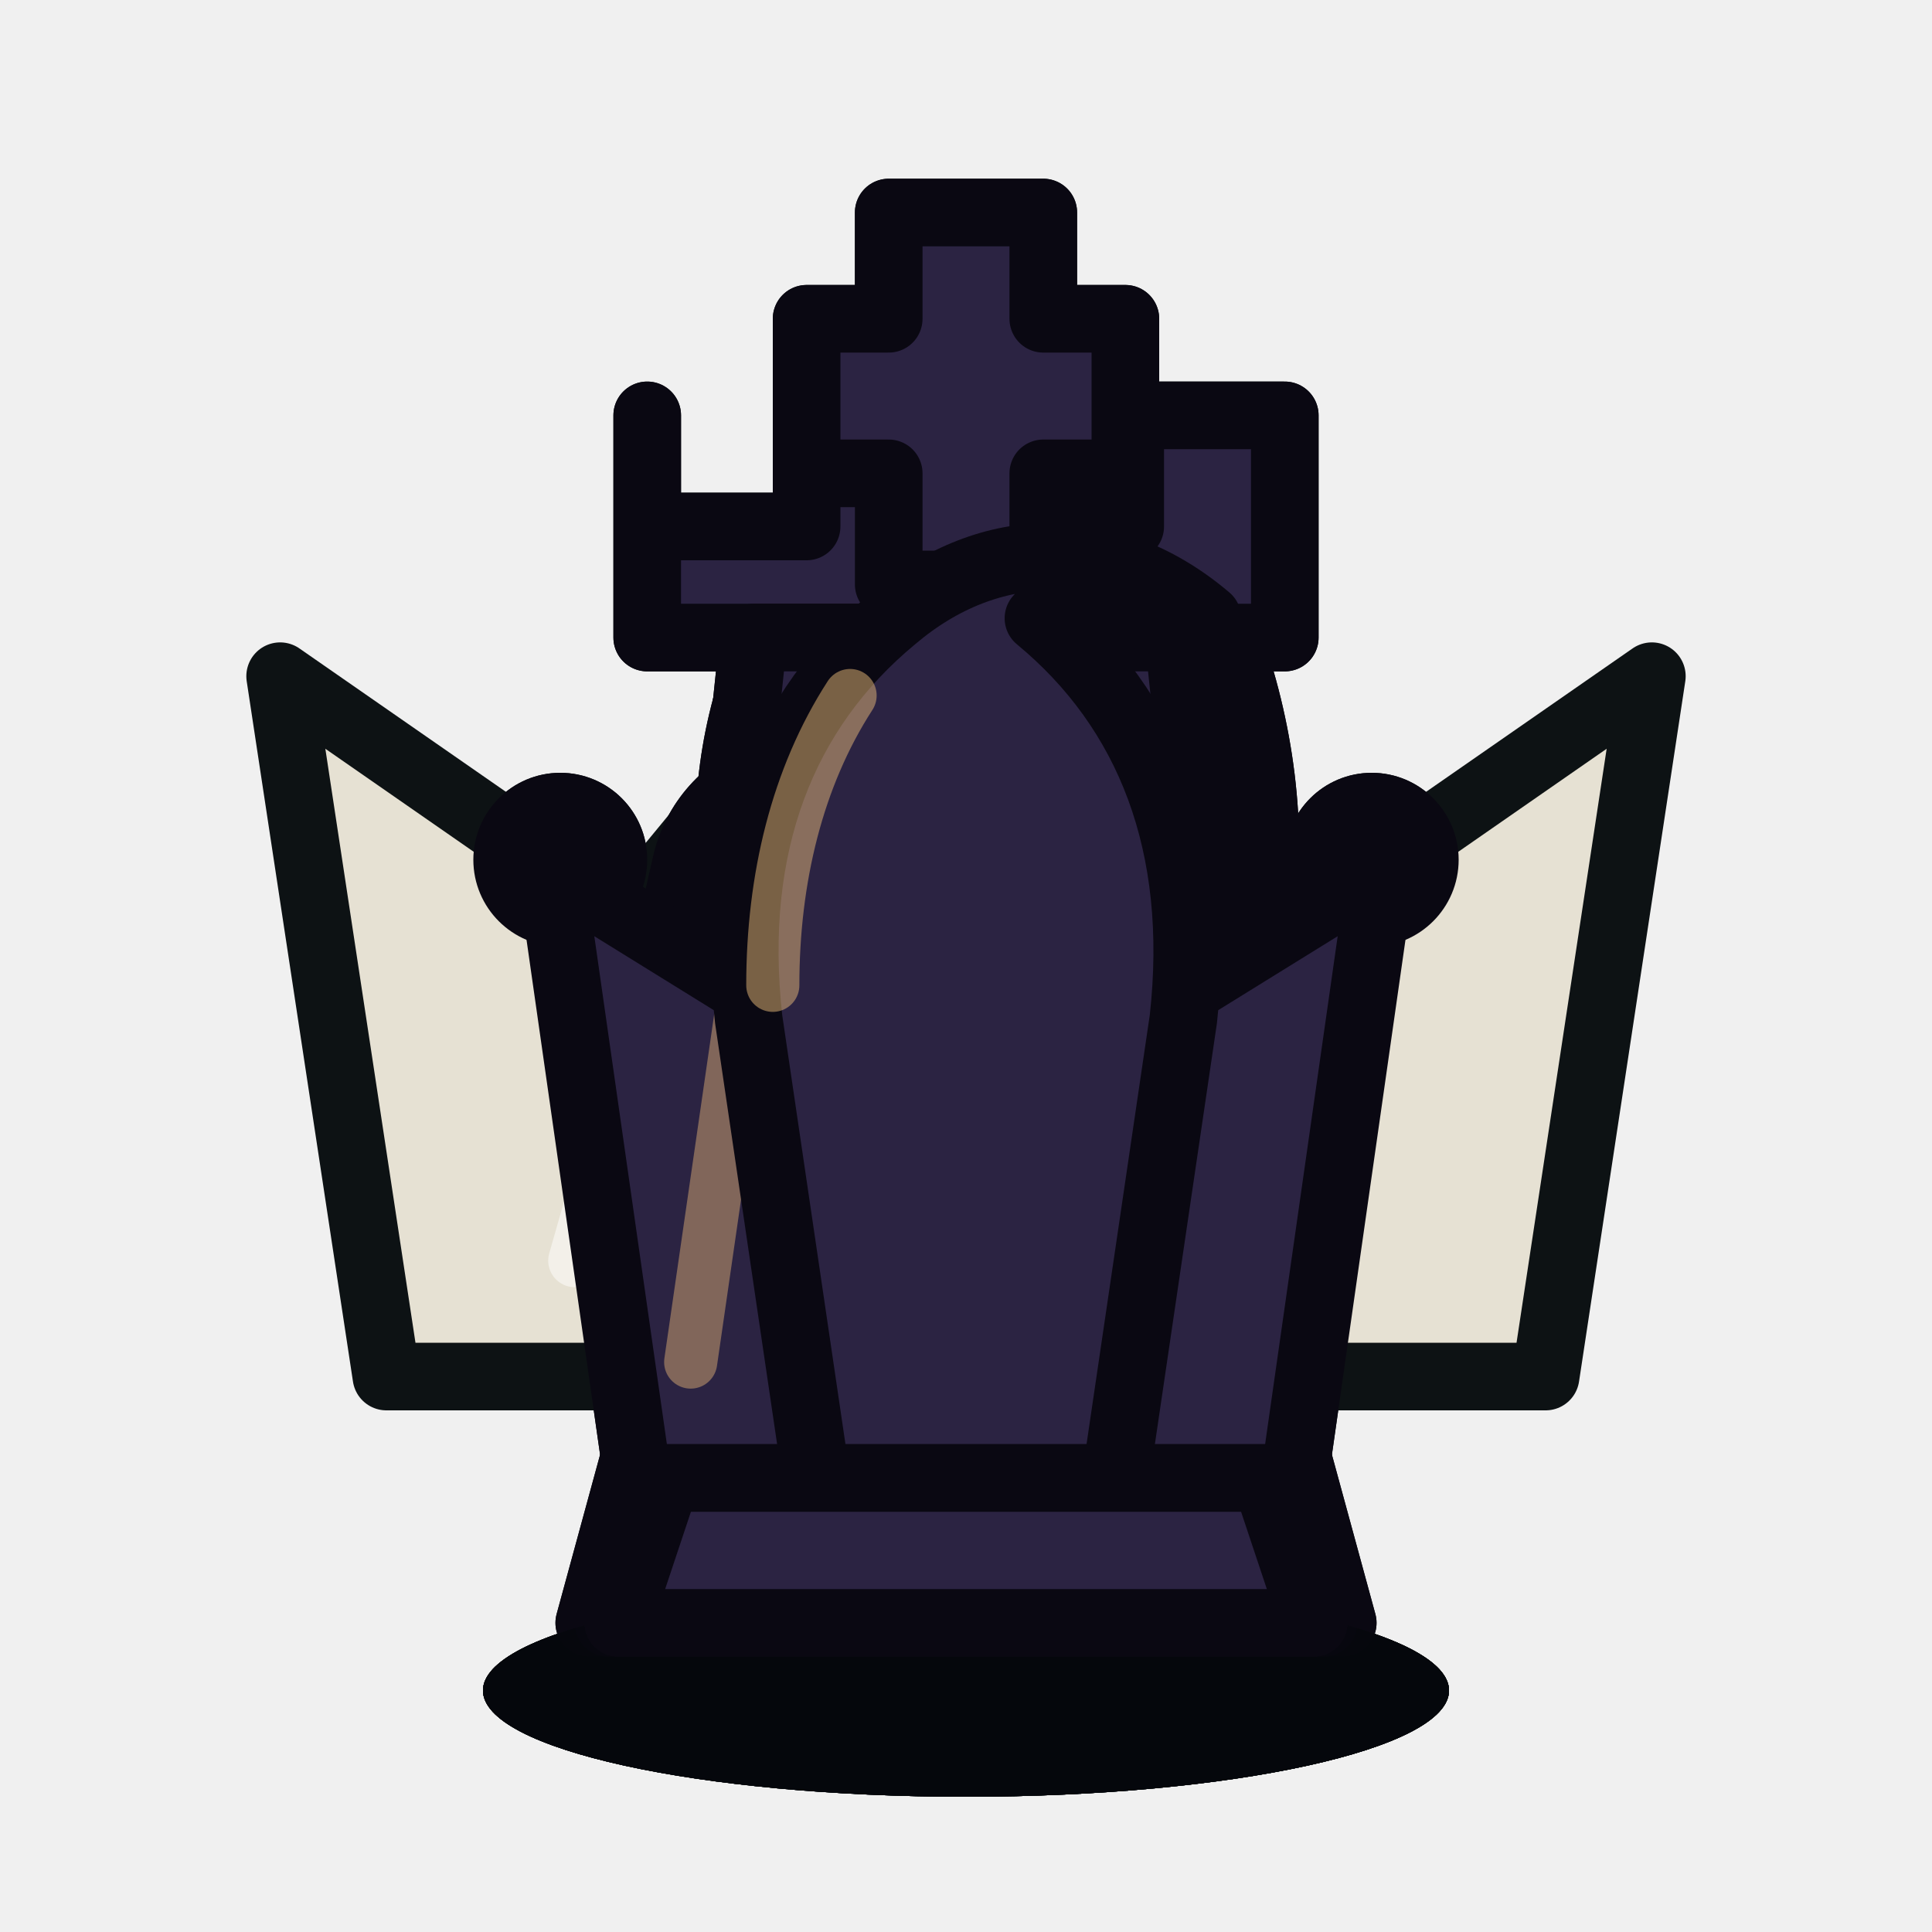
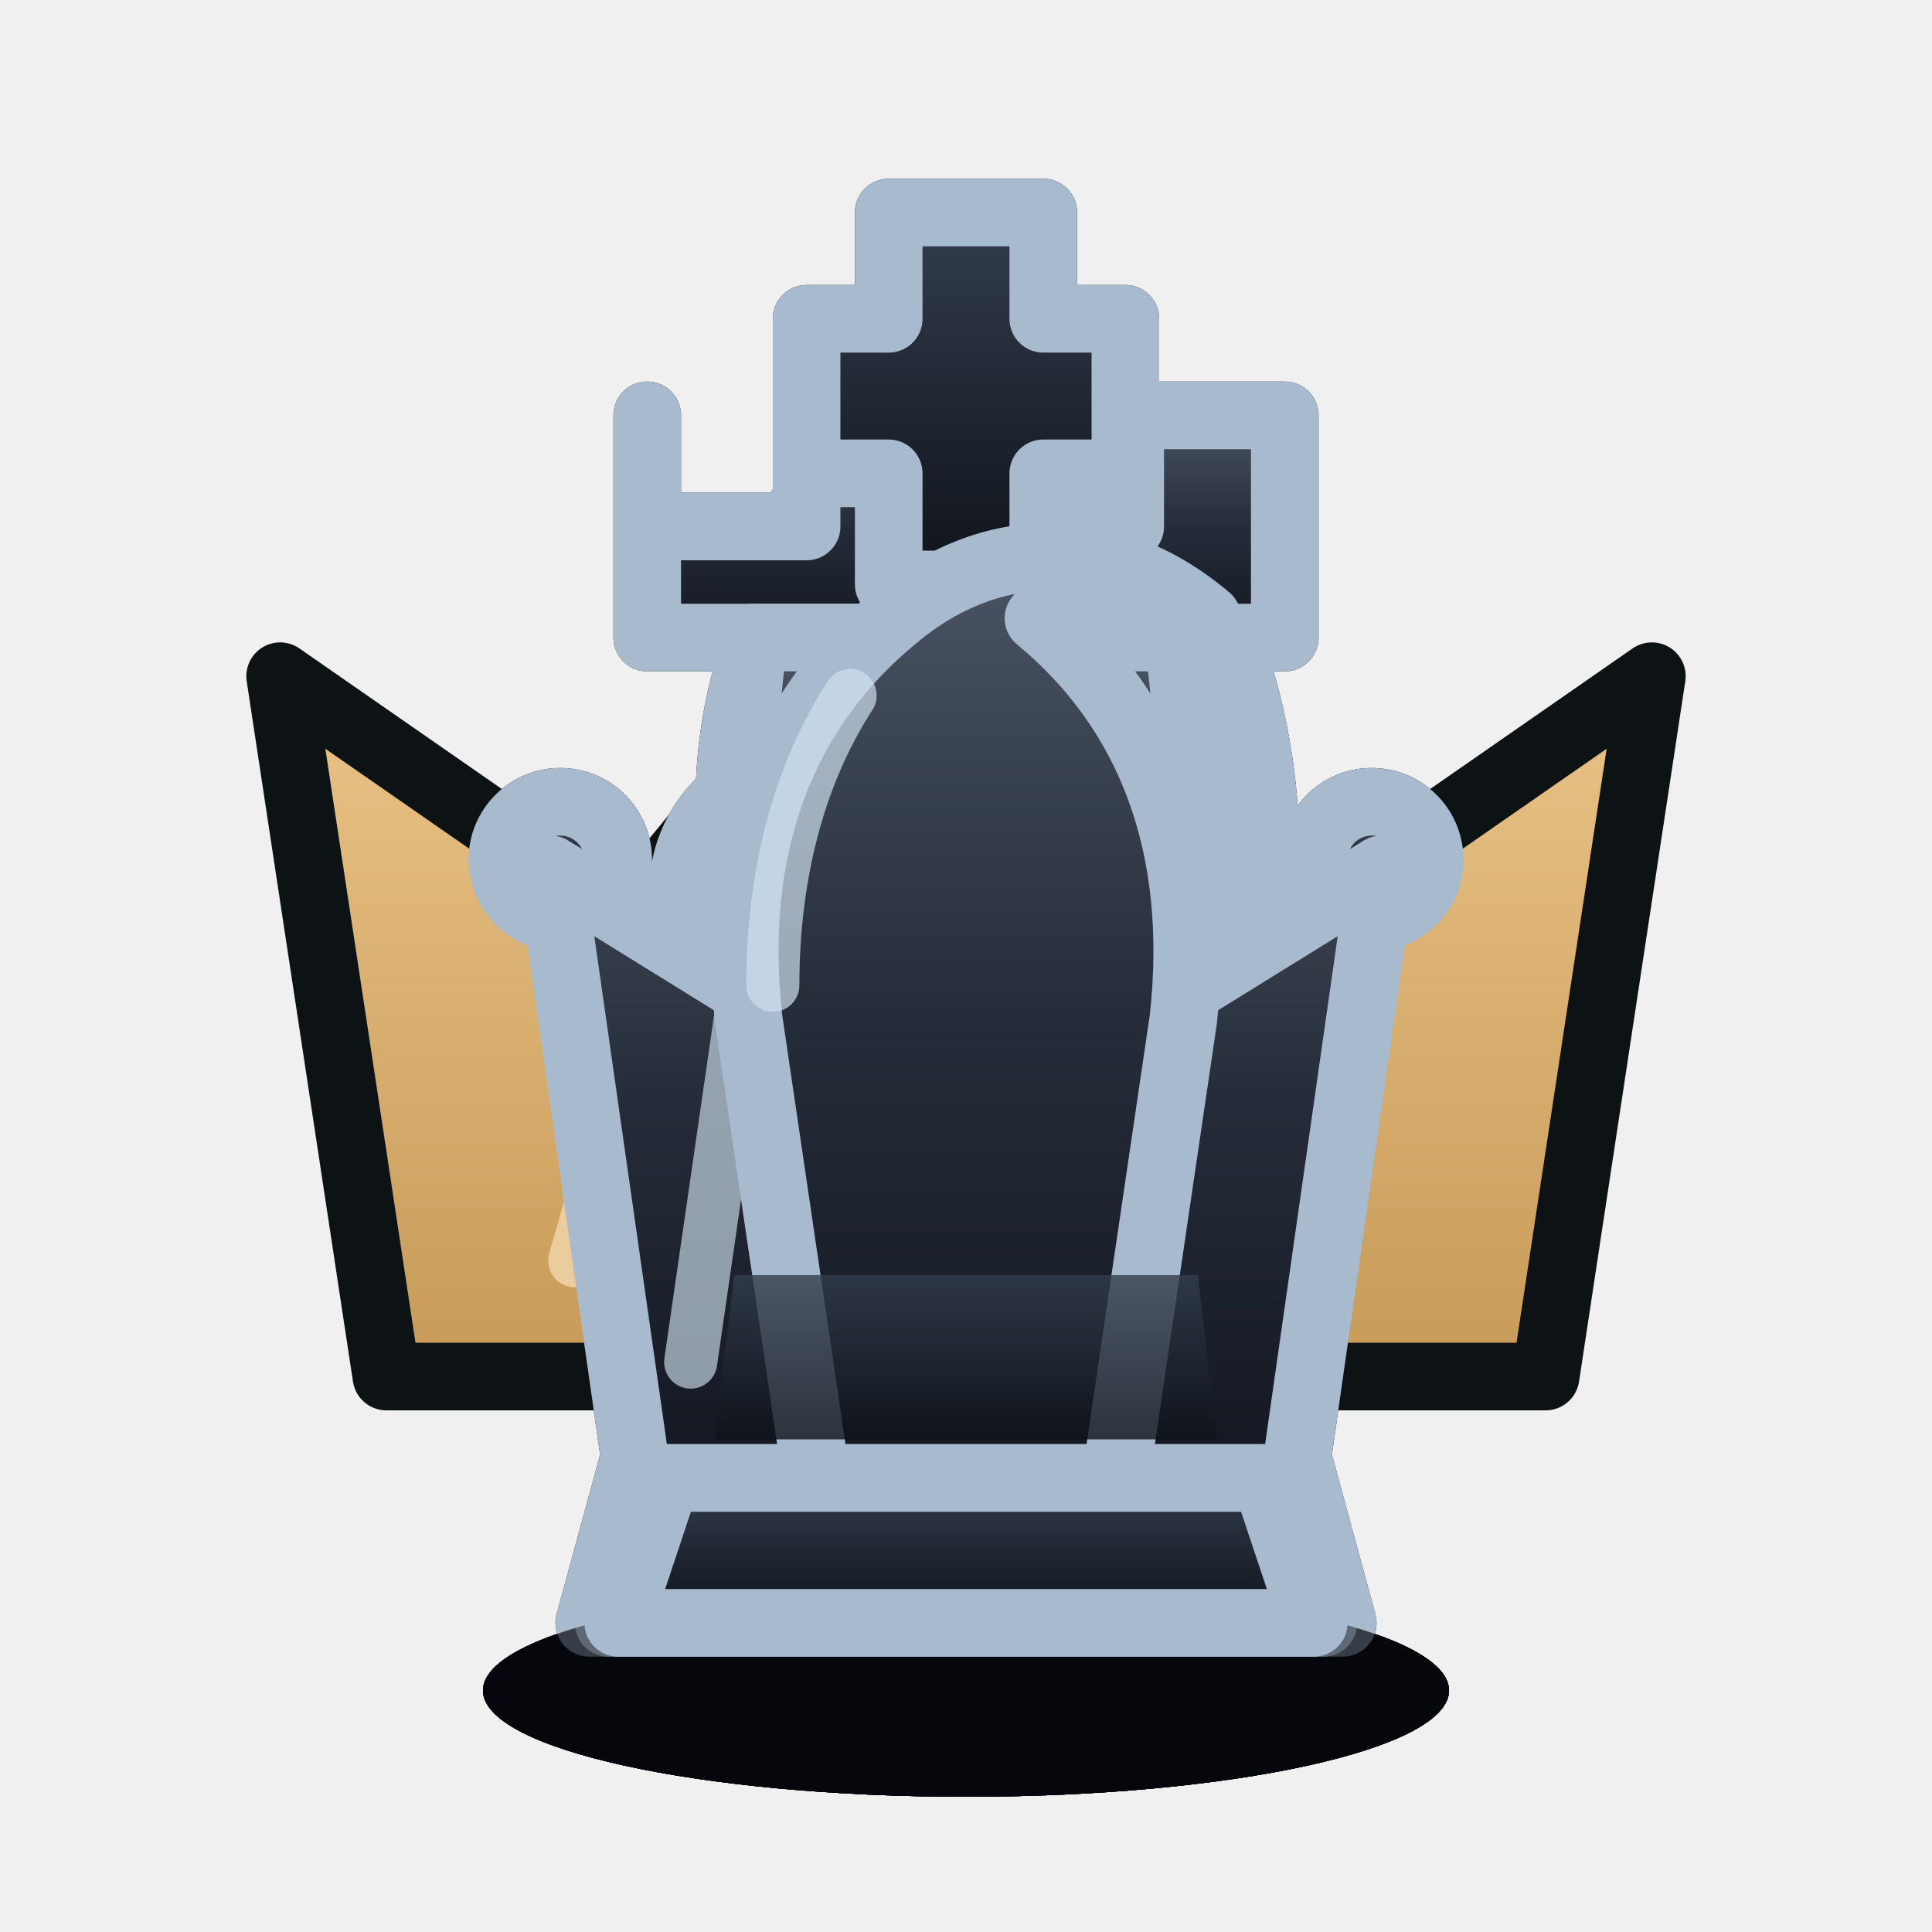
<svg xmlns="http://www.w3.org/2000/svg" width="40px" height="40px" viewBox="0 0 40 40" version="1.1">
+   <defs>
+     <linearGradient id="ivory" x1="0" y1="0" x2="0" y2="1">
+       <stop offset="0" stop-color="#faf5e8" />
+       <stop offset="0.55" stop-color="#ece2cb" />
+       <stop offset="1" stop-color="#cbbd9e" />
+     </linearGradient>
+     <linearGradient id="ivory-edge" x1="0" y1="0" x2="0" y2="1">
+       <stop offset="0" stop-color="#e7dbc0" />
+       <stop offset="1" stop-color="#b1a180" />
+     </linearGradient>
+     <linearGradient id="obsidian" x1="0" y1="0" x2="0" y2="1">
+       <stop offset="0" stop-color="#4a5464" />
+       <stop offset="0.5" stop-color="#252c39" />
+       <stop offset="1" stop-color="#131720" />
+     </linearGradient>
+     <linearGradient id="obsidian-edge" x1="0" y1="0" x2="0" y2="1">
+       <stop offset="0" stop-color="#333d4d" />
+       <stop offset="1" stop-color="#0e1219" />
+     </linearGradient>
+     <linearGradient id="gold" x1="0" y1="0" x2="0" y2="1">
+       <stop offset="0" stop-color="#f2cd92" />
+       <stop offset="1" stop-color="#c79a58" />
+     </linearGradient>
+   </defs>
  <g id="wp" stroke="#0d1214" stroke-width="1.4" stroke-linejoin="round">
    <ellipse class="sh" cx="20" cy="35" rx="10" ry="2.2" fill="#04070a" stroke="none" opacity="0.45" />
-     <circle cx="20" cy="12.6" r="3.7" fill="#e6e1d3" />
-     <path d="M16.7 15.8h6.6l2.2 9.6h-11z" fill="#e6e1d3" />
-     <path d="M12.6 33.6h14.8l-1.1-4h-12.6z" fill="#e6e1d3" />
-     <path class="hi" d="M18.2 11.2a2.4 2.4 0 0 1 1.2-1.9" fill="none" stroke="#ffffff" stroke-width="1.1" stroke-linecap="round" opacity="0.55" />
-     <path class="hi" d="M17.4 18.4l-1 6" fill="none" stroke="#ffffff" stroke-width="1.1" stroke-linecap="round" opacity="0.5" />
+     <circle cx="20" cy="12.4" r="3.9" fill="url(#ivory)" />
+     <path d="M16.6 15.8h6.8l1 2h-8.8z" fill="url(#gold)" />
+     <path d="M15.6 17.8h8.8l2.3 9.4H13.3z" fill="url(#ivory)" />
+     <path d="M12.6 33.6h14.8l-1.1-4h-12.6z" fill="url(#ivory-edge)" />
+     <path class="hi" d="M18.2 11a2.4 2.4 0 0 1 1.2-1.9" fill="none" stroke="#ffffff" stroke-width="1.1" stroke-linecap="round" opacity="0.6" />
+     <path class="hi" d="M17.4 19.2l-1 6" fill="none" stroke="#f7f0dd" stroke-width="1.1" stroke-linecap="round" opacity="0.55" />
  </g>
  <g id="wn" stroke="#0d1214" stroke-width="1.4" stroke-linejoin="round">
    <ellipse class="sh" cx="20" cy="35" rx="10" ry="2.2" fill="#04070a" stroke="none" opacity="0.45" />
-     <path d="M26.2 33.6H14.4l.6-4.6c2-1 3.3-2.5 4-4.6l-2.8-.6a3.1 3.1 0 0 1-2.5-3.7l.5-2.2a2.6 2.6 0 0 1 1.7-1.9l2.1-.8-.4-2.7 3.7 1.5c.5.2 1 .1 1.4-.2l2.1-2c.9 1.8 1.4 3.8 1.4 5.8 0 4.7-1.6 6.7-.9 11.4l1 4.4z" fill="#e6e1d3" />
+     <path d="M26.2 33.6H14.4l.6-4.6c2-1 3.3-2.5 4-4.6l-2.8-.6a3.1 3.1 0 0 1-2.5-3.7l.5-2.2a2.6 2.6 0 0 1 1.7-1.9l2.1-.8-.4-2.7 3.7 1.5c.5.2 1 .1 1.4-.2l2.1-2c.9 1.8 1.4 3.8 1.4 5.8 0 4.7-1.6 6.7-.9 11.4l1 4.4z" fill="url(#ivory)" />
+     <path d="M21.9 15.1l1.7-1.6c.9 1.8 1.4 3.8 1.4 5.8 0 4.7-1.6 6.7-.9 11.4l1 4.4h-2.6l-1-4.2c-.7-4.7-.9-6.9-.8-9.6z" fill="url(#ivory-edge)" stroke="none" opacity="0.7" />
    <circle cx="17.6" cy="15.4" r="0.9" fill="#0d1214" stroke="none" />
-     <path class="hi" d="M19.6 13.4c2.6 1.6 4 4.3 4 7.6" fill="none" stroke="#ffffff" stroke-width="1.1" stroke-linecap="round" opacity="0.55" />
+     <path class="hi" d="M19.6 13.4c2.6 1.6 4 4.3 4 7.6" fill="none" stroke="#ffffff" stroke-width="1.1" stroke-linecap="round" opacity="0.6" />
  </g>
  <g id="wb" stroke="#0d1214" stroke-width="1.4" stroke-linejoin="round">
    <ellipse class="sh" cx="20" cy="35" rx="10" ry="2.2" fill="#04070a" stroke="none" opacity="0.45" />
-     <path d="M20 8.4c-3 2-4.9 5.3-4.9 8.8 0 1.6.3 3 .9 4.3h8c.6-1.3.9-2.7.9-4.3 0-3.5-1.9-6.8-4.9-8.8z" fill="#e6e1d3" />
-     <path d="M18.4 11.2l3.4 4.4" fill="none" stroke="#0d1214" stroke-width="1.5" stroke-linecap="round" />
-     <path d="M14.9 22.9h10.2l.7 3h-11.6z" fill="#e6e1d3" />
-     <path d="M12.8 33.6h14.4l-1-4.2H13.8z" fill="#e6e1d3" />
-     <path class="hi" d="M17.2 12.2c-1.1 1.5-1.7 3.4-1.7 5.4" fill="none" stroke="#ffffff" stroke-width="1.1" stroke-linecap="round" opacity="0.55" />
+     <path d="M20 7.8c-3 2-4.9 5.3-4.9 8.8 0 1.6.3 3 .9 4.3h8c.6-1.3.9-2.7.9-4.3 0-3.5-1.9-6.8-4.9-8.8z" fill="url(#ivory)" />
+     <path d="M18.4 10.6l3.4 4.4" fill="none" stroke="#0d1214" stroke-width="1.5" stroke-linecap="round" />
+     <path d="M14.9 22.9h10.2l.7 3h-11.6z" fill="url(#gold)" />
+     <path d="M12.8 33.6h14.4l-1-4.2H13.8z" fill="url(#ivory-edge)" />
+     <path class="hi" d="M17.2 11.6c-1.1 1.5-1.7 3.4-1.7 5.4" fill="none" stroke="#ffffff" stroke-width="1.1" stroke-linecap="round" opacity="0.6" />
  </g>
  <g id="wr" stroke="#0d1214" stroke-width="1.4" stroke-linejoin="round">
    <ellipse class="sh" cx="20" cy="35" rx="10" ry="2.2" fill="#04070a" stroke="none" opacity="0.45" />
-     <path d="M13.4 8.6v4.6h13.2V8.6h-3.2v2.3h-3.3V8.6h-3.4v2.3h-3.3z" fill="#e6e1d3" />
-     <path d="M15.6 13.2h8.8l1.5 14.4H14.1z" fill="#e6e1d3" />
-     <path d="M12.2 33.6h15.6l-1.2-4.4H13.4z" fill="#e6e1d3" />
-     <path class="hi" d="M17 15l-1.1 10.6" fill="none" stroke="#ffffff" stroke-width="1.1" stroke-linecap="round" opacity="0.5" />
+     <path d="M13.4 8.6v4.6h13.2V8.6h-3.2v2.3h-3.3V8.6h-3.4v2.3h-3.3z" fill="url(#ivory)" />
+     <path d="M15.6 13.2h8.8l1.5 14.4H14.1z" fill="url(#ivory)" />
+     <path d="M14.8 20h10.4l.4 4H14.4z" fill="url(#ivory-edge)" stroke="none" opacity="0.65" />
+     <path d="M12.2 33.6h15.6l-1.2-4.4H13.4z" fill="url(#ivory-edge)" />
+     <path class="hi" d="M17 15l-1.1 10.6" fill="none" stroke="#ffffff" stroke-width="1.1" stroke-linecap="round" opacity="0.55" />
  </g>
  <g id="wq" stroke="#0d1214" stroke-width="1.4" stroke-linejoin="round">
    <ellipse class="sh" cx="20" cy="35" rx="10" ry="2.2" fill="#04070a" stroke="none" opacity="0.45" />
-     <circle cx="11.6" cy="17.8" r="1.1" fill="#e6e1d3" />
-     <circle cx="20" cy="13.6" r="1.1" fill="#e6e1d3" />
-     <circle cx="28.4" cy="17.8" r="1.1" fill="#e6e1d3" />
-     <path d="M13.2 30.6h13.6l1.8-12.6-4.2 2.6-2.5-5.6-1.9 5.4-1.9-5.4-2.5 5.6-4.2-2.6z" fill="#e6e1d3" />
-     <path d="M12.6 33.6h14.8l-1.1-2.8H13.7z" fill="#e6e1d3" />
-     <path class="hi" d="M15.4 20.6l-1.1 7.6" fill="none" stroke="#ffffff" stroke-width="1.1" stroke-linecap="round" opacity="0.5" />
+     <circle cx="11.6" cy="17.8" r="1.2" fill="url(#gold)" />
+     <circle cx="20" cy="13.6" r="1.2" fill="url(#gold)" />
+     <circle cx="28.4" cy="17.8" r="1.2" fill="url(#gold)" />
+     <path d="M13.2 30.6h13.6l1.8-12.6-4.2 2.6-2.5-5.6-1.9 5.4-1.9-5.4-2.5 5.6-4.2-2.6z" fill="url(#ivory)" />
+     <path d="M12.6 33.6h14.8l-1.1-2.8H13.7z" fill="url(#ivory-edge)" />
+     <path class="hi" d="M15.4 20.6l-1.1 7.6" fill="none" stroke="#ffffff" stroke-width="1.1" stroke-linecap="round" opacity="0.55" />
  </g>
  <g id="wk" stroke="#0d1214" stroke-width="1.4" stroke-linejoin="round">
    <ellipse class="sh" cx="20" cy="35" rx="10" ry="2.2" fill="#04070a" stroke="none" opacity="0.45" />
-     <path d="M18.4 4.4h3.2v2.2h1.7v3.2h-1.7v2.3h-3.2V9.8h-1.7V6.6h1.7z" fill="#e6e1d3" />
-     <path d="M25 12.8c-2-1.7-4.5-1.7-6.5 0-2.3 1.9-3.4 4.7-3 8.3l1.4 9.5h6.2l1.4-9.5c.4-3.6-.7-6.4-3-8.3l1.5-.1z" fill="#e6e1d3" transform="translate(0 0)" />
-     <path d="M12.8 33.6h14.4l-1-3h-12.4z" fill="#e6e1d3" />
-     <path class="hi" d="M17.6 14.4c-1.1 1.7-1.6 3.8-1.6 6" fill="none" stroke="#ffffff" stroke-width="1.1" stroke-linecap="round" opacity="0.55" />
+     <path d="M18.4 4.4h3.2v2.2h1.7v3.2h-1.7v2.3h-3.2V9.8h-1.7V6.6h1.7z" fill="url(#gold)" />
+     <path d="M25 12.8c-2-1.7-4.5-1.7-6.5 0-2.3 1.9-3.4 4.7-3 8.3l1.4 9.5h6.2l1.4-9.5c.4-3.6-.7-6.4-3-8.3l1.5-.1z" fill="url(#ivory)" />
+     <path d="M15.2 26.4h9.6l.4 3.4h-10.4z" fill="url(#ivory-edge)" stroke="none" opacity="0.7" />
+     <path d="M12.8 33.6h14.4l-1-3h-12.4z" fill="url(#ivory-edge)" />
+     <path class="hi" d="M17.6 14.4c-1.1 1.7-1.6 3.8-1.6 6" fill="none" stroke="#ffffff" stroke-width="1.1" stroke-linecap="round" opacity="0.6" />
  </g>
  <g id="crown" stroke="#0d1214" stroke-width="1.4" stroke-linejoin="round">
-     <path d="M8 28.5h24l2.2-14.5-7.2 5-7-8.5-7 8.5-7.2-5z" fill="#e6e1d3" />
-     <path class="hi" d="M13.5 20.5l-1.6 5.6" fill="none" stroke="#ffffff" stroke-width="1.1" stroke-linecap="round" opacity="0.5" />
+     <path d="M8 28.5h24l2.2-14.5-7.2 5-7-8.5-7 8.5-7.2-5z" fill="url(#gold)" />
+     <path class="hi" d="M13.5 20.5l-1.6 5.6" fill="none" stroke="#ffe9c4" stroke-width="1.1" stroke-linecap="round" opacity="0.6" />
  </g>
-   <g id="bp" stroke="#0a0812" stroke-width="1.4" stroke-linejoin="round">
+   <g id="bp" stroke="#a8bacd" stroke-width="1.4" stroke-linejoin="round">
    <ellipse class="sh" cx="20" cy="35" rx="10" ry="2.2" fill="#04070a" stroke="none" opacity="0.45" />
-     <circle cx="20" cy="12.6" r="3.7" fill="#2b2342" />
-     <path d="M16.7 15.8h6.6l2.2 9.6h-11z" fill="#2b2342" />
-     <path d="M12.6 33.6h14.8l-1.1-4h-12.6z" fill="#2b2342" />
-     <path class="hi" d="M18.2 11.2a2.4 2.4 0 0 1 1.2-1.9" fill="none" stroke="#e8b978" stroke-width="1.1" stroke-linecap="round" opacity="0.5" />
-     <path class="hi" d="M17.4 18.4l-1 6" fill="none" stroke="#e8b978" stroke-width="1.1" stroke-linecap="round" opacity="0.45" />
+     <circle cx="20" cy="12.4" r="3.9" fill="url(#obsidian)" />
+     <path d="M16.6 15.8h6.8l1 2h-8.8z" fill="url(#obsidian-edge)" />
+     <path d="M15.6 17.8h8.8l2.3 9.4H13.3z" fill="url(#obsidian)" />
+     <path d="M12.6 33.6h14.8l-1.1-4h-12.6z" fill="url(#obsidian-edge)" />
+     <path class="hi" d="M18.2 11a2.4 2.4 0 0 1 1.2-1.9" fill="none" stroke="#cfe0ee" stroke-width="1.1" stroke-linecap="round" opacity="0.7" />
+     <path class="hi" d="M17.4 19.2l-1 6" fill="none" stroke="#cfe0ee" stroke-width="1.1" stroke-linecap="round" opacity="0.55" />
  </g>
-   <g id="bn" stroke="#0a0812" stroke-width="1.4" stroke-linejoin="round">
+   <g id="bn" stroke="#a8bacd" stroke-width="1.4" stroke-linejoin="round">
    <ellipse class="sh" cx="20" cy="35" rx="10" ry="2.2" fill="#04070a" stroke="none" opacity="0.45" />
-     <path d="M26.2 33.6H14.4l.6-4.6c2-1 3.3-2.5 4-4.6l-2.8-.6a3.1 3.1 0 0 1-2.5-3.7l.5-2.2a2.6 2.6 0 0 1 1.7-1.9l2.1-.8-.4-2.7 3.7 1.5c.5.2 1 .1 1.4-.2l2.1-2c.9 1.8 1.4 3.8 1.4 5.8 0 4.7-1.6 6.7-.9 11.4l1 4.4z" fill="#2b2342" />
-     <circle cx="17.6" cy="15.4" r="0.9" fill="#0a0812" stroke="none" />
-     <path class="hi" d="M19.6 13.4c2.6 1.6 4 4.3 4 7.6" fill="none" stroke="#e8b978" stroke-width="1.1" stroke-linecap="round" opacity="0.5" />
+     <path d="M26.2 33.6H14.4l.6-4.6c2-1 3.3-2.5 4-4.6l-2.8-.6a3.1 3.1 0 0 1-2.5-3.7l.5-2.2a2.6 2.6 0 0 1 1.7-1.9l2.1-.8-.4-2.7 3.7 1.5c.5.2 1 .1 1.4-.2l2.1-2c.9 1.8 1.4 3.8 1.4 5.8 0 4.7-1.6 6.7-.9 11.4l1 4.4z" fill="url(#obsidian)" />
+     <path d="M21.9 15.1l1.7-1.6c.9 1.8 1.4 3.8 1.4 5.8 0 4.7-1.6 6.7-.9 11.4l1 4.4h-2.6l-1-4.2c-.7-4.7-.9-6.9-.8-9.6z" fill="url(#obsidian-edge)" stroke="none" opacity="0.8" />
+     <circle cx="17.6" cy="15.4" r="0.9" fill="#a8bacd" stroke="none" />
+     <path class="hi" d="M19.6 13.4c2.6 1.6 4 4.3 4 7.6" fill="none" stroke="#cfe0ee" stroke-width="1.1" stroke-linecap="round" opacity="0.7" />
  </g>
-   <g id="bb" stroke="#0a0812" stroke-width="1.4" stroke-linejoin="round">
+   <g id="bb" stroke="#a8bacd" stroke-width="1.4" stroke-linejoin="round">
    <ellipse class="sh" cx="20" cy="35" rx="10" ry="2.2" fill="#04070a" stroke="none" opacity="0.45" />
-     <path d="M20 8.4c-3 2-4.9 5.3-4.9 8.8 0 1.6.3 3 .9 4.3h8c.6-1.3.9-2.7.9-4.3 0-3.5-1.9-6.8-4.9-8.8z" fill="#2b2342" />
-     <path d="M18.4 11.2l3.4 4.4" fill="none" stroke="#0a0812" stroke-width="1.5" stroke-linecap="round" />
-     <path d="M14.9 22.9h10.2l.7 3h-11.6z" fill="#2b2342" />
-     <path d="M12.8 33.6h14.4l-1-4.2H13.8z" fill="#2b2342" />
-     <path class="hi" d="M17.2 12.2c-1.1 1.5-1.7 3.4-1.7 5.4" fill="none" stroke="#e8b978" stroke-width="1.1" stroke-linecap="round" opacity="0.5" />
+     <path d="M20 7.8c-3 2-4.9 5.3-4.9 8.8 0 1.6.3 3 .9 4.3h8c.6-1.3.9-2.7.9-4.3 0-3.5-1.9-6.8-4.9-8.8z" fill="url(#obsidian)" />
+     <path d="M18.4 10.6l3.4 4.4" fill="none" stroke="#a8bacd" stroke-width="1.5" stroke-linecap="round" />
+     <path d="M14.9 22.9h10.2l.7 3h-11.6z" fill="url(#obsidian-edge)" />
+     <path d="M12.8 33.6h14.4l-1-4.2H13.8z" fill="url(#obsidian-edge)" />
+     <path class="hi" d="M17.2 11.6c-1.1 1.5-1.7 3.4-1.7 5.4" fill="none" stroke="#cfe0ee" stroke-width="1.1" stroke-linecap="round" opacity="0.7" />
  </g>
-   <g id="br" stroke="#0a0812" stroke-width="1.4" stroke-linejoin="round">
+   <g id="br" stroke="#a8bacd" stroke-width="1.4" stroke-linejoin="round">
    <ellipse class="sh" cx="20" cy="35" rx="10" ry="2.2" fill="#04070a" stroke="none" opacity="0.45" />
-     <path d="M13.4 8.6v4.6h13.2V8.6h-3.2v2.3h-3.3V8.6h-3.4v2.3h-3.3z" fill="#2b2342" />
-     <path d="M15.6 13.2h8.8l1.5 14.4H14.1z" fill="#2b2342" />
-     <path d="M12.2 33.6h15.6l-1.2-4.4H13.4z" fill="#2b2342" />
-     <path class="hi" d="M17 15l-1.1 10.6" fill="none" stroke="#e8b978" stroke-width="1.1" stroke-linecap="round" opacity="0.45" />
+     <path d="M13.4 8.6v4.6h13.2V8.6h-3.2v2.3h-3.3V8.6h-3.4v2.3h-3.3z" fill="url(#obsidian)" />
+     <path d="M15.6 13.2h8.8l1.5 14.4H14.1z" fill="url(#obsidian)" />
+     <path d="M14.8 20h10.4l.4 4H14.4z" fill="url(#obsidian-edge)" stroke="none" opacity="0.8" />
+     <path d="M12.2 33.6h15.6l-1.2-4.4H13.4z" fill="url(#obsidian-edge)" />
+     <path class="hi" d="M17 15l-1.1 10.6" fill="none" stroke="#cfe0ee" stroke-width="1.1" stroke-linecap="round" opacity="0.6" />
  </g>
-   <g id="bq" stroke="#0a0812" stroke-width="1.4" stroke-linejoin="round">
+   <g id="bq" stroke="#a8bacd" stroke-width="1.4" stroke-linejoin="round">
    <ellipse class="sh" cx="20" cy="35" rx="10" ry="2.2" fill="#04070a" stroke="none" opacity="0.45" />
-     <circle cx="11.6" cy="17.8" r="1.1" fill="#2b2342" />
-     <circle cx="20" cy="13.6" r="1.1" fill="#2b2342" />
-     <circle cx="28.4" cy="17.8" r="1.1" fill="#2b2342" />
-     <path d="M13.2 30.6h13.6l1.8-12.6-4.2 2.6-2.5-5.6-1.9 5.4-1.9-5.4-2.5 5.6-4.2-2.6z" fill="#2b2342" />
-     <path d="M12.6 33.6h14.8l-1.1-2.8H13.7z" fill="#2b2342" />
-     <path class="hi" d="M15.4 20.6l-1.1 7.6" fill="none" stroke="#e8b978" stroke-width="1.1" stroke-linecap="round" opacity="0.45" />
+     <circle cx="11.6" cy="17.8" r="1.2" fill="url(#obsidian)" />
+     <circle cx="20" cy="13.6" r="1.2" fill="url(#obsidian)" />
+     <circle cx="28.4" cy="17.8" r="1.2" fill="url(#obsidian)" />
+     <path d="M13.2 30.6h13.6l1.8-12.6-4.2 2.6-2.5-5.6-1.9 5.4-1.9-5.4-2.5 5.6-4.2-2.6z" fill="url(#obsidian)" />
+     <path d="M12.6 33.6h14.8l-1.1-2.8H13.7z" fill="url(#obsidian-edge)" />
+     <path class="hi" d="M15.4 20.6l-1.1 7.6" fill="none" stroke="#cfe0ee" stroke-width="1.1" stroke-linecap="round" opacity="0.65" />
  </g>
-   <g id="bk" stroke="#0a0812" stroke-width="1.4" stroke-linejoin="round">
+   <g id="bk" stroke="#a8bacd" stroke-width="1.4" stroke-linejoin="round">
    <ellipse class="sh" cx="20" cy="35" rx="10" ry="2.2" fill="#04070a" stroke="none" opacity="0.45" />
-     <path d="M18.4 4.4h3.2v2.2h1.7v3.2h-1.7v2.3h-3.2V9.8h-1.7V6.6h1.7z" fill="#2b2342" />
-     <path d="M25 12.8c-2-1.7-4.5-1.7-6.5 0-2.3 1.9-3.4 4.7-3 8.3l1.4 9.5h6.2l1.4-9.5c.4-3.6-.7-6.4-3-8.3l1.5-.1z" fill="#2b2342" />
-     <path d="M12.8 33.6h14.4l-1-3h-12.4z" fill="#2b2342" />
-     <path class="hi" d="M17.6 14.4c-1.1 1.7-1.6 3.8-1.6 6" fill="none" stroke="#e8b978" stroke-width="1.1" stroke-linecap="round" opacity="0.5" />
+     <path d="M18.4 4.4h3.2v2.2h1.7v3.2h-1.7v2.3h-3.2V9.8h-1.7V6.6h1.7z" fill="url(#obsidian-edge)" />
+     <path d="M25 12.8c-2-1.7-4.5-1.7-6.5 0-2.3 1.9-3.4 4.7-3 8.3l1.4 9.5h6.2l1.4-9.5c.4-3.6-.7-6.4-3-8.3l1.5-.1z" fill="url(#obsidian)" />
+     <path d="M15.2 26.4h9.6l.4 3.4h-10.4z" fill="url(#obsidian-edge)" stroke="none" opacity="0.8" />
+     <path d="M12.8 33.6h14.4l-1-3h-12.4z" fill="url(#obsidian-edge)" />
+     <path class="hi" d="M17.6 14.4c-1.1 1.7-1.6 3.8-1.6 6" fill="none" stroke="#cfe0ee" stroke-width="1.1" stroke-linecap="round" opacity="0.7" />
  </g>
</svg>
